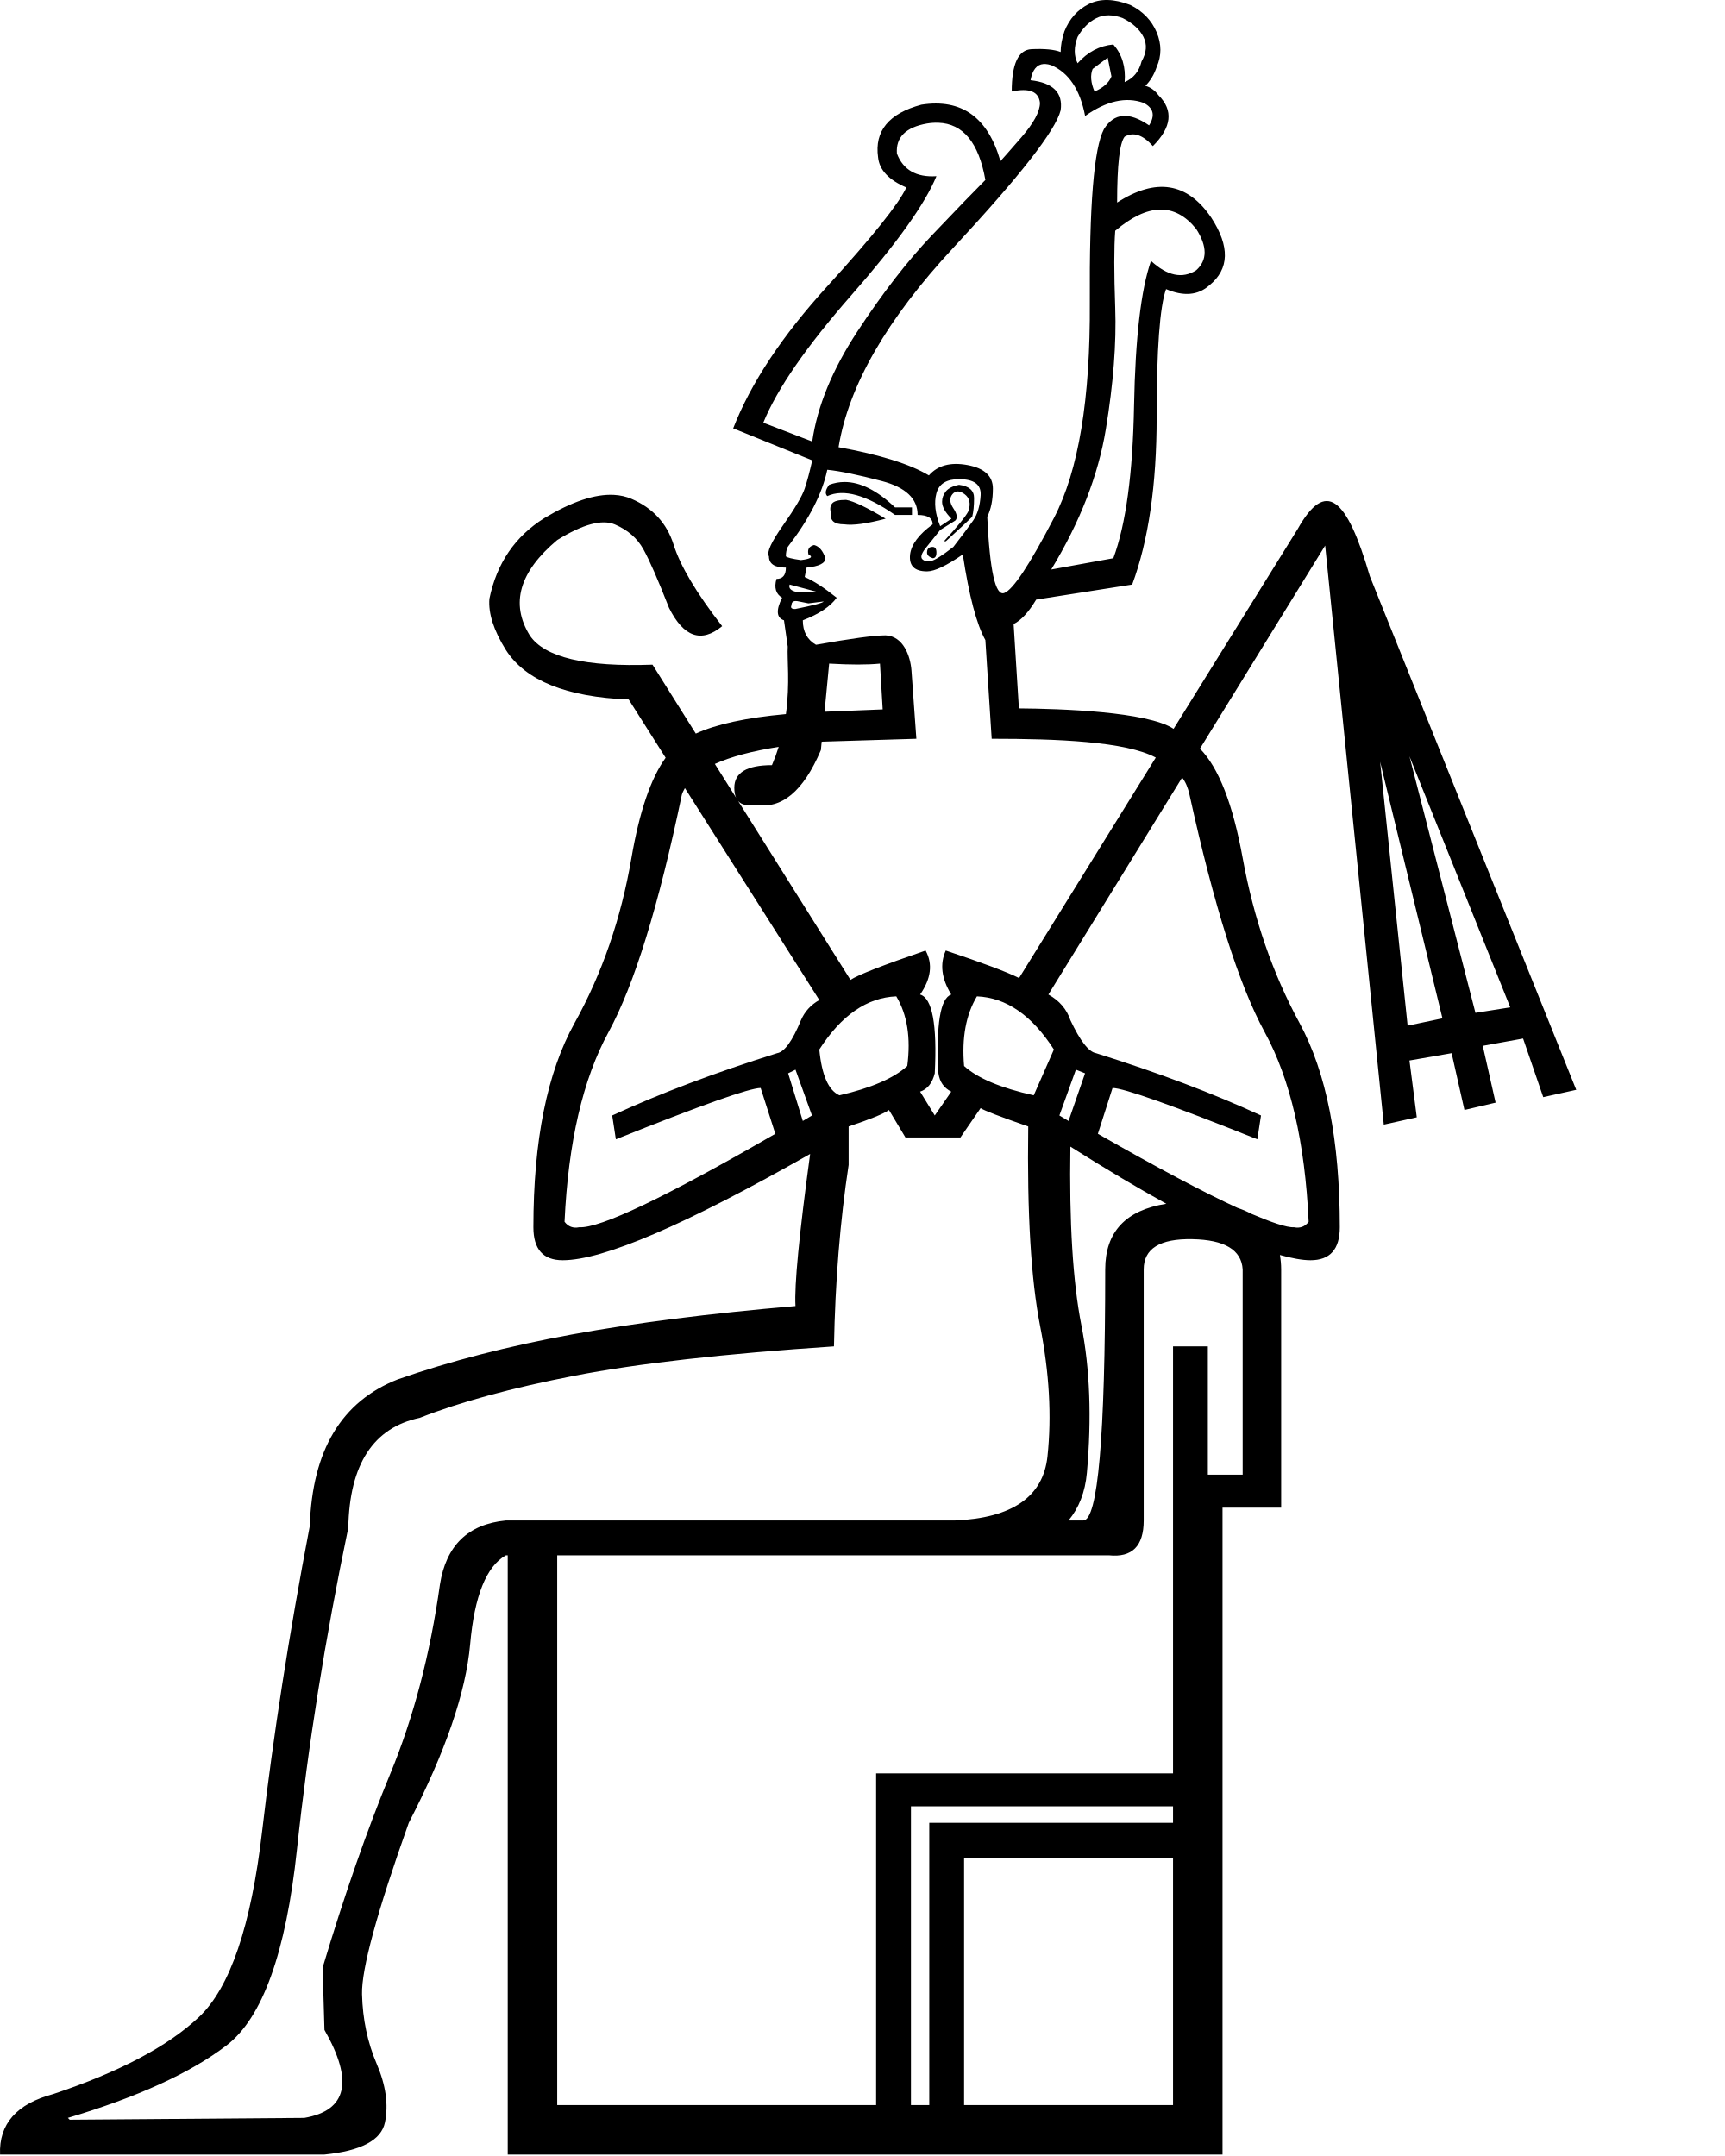
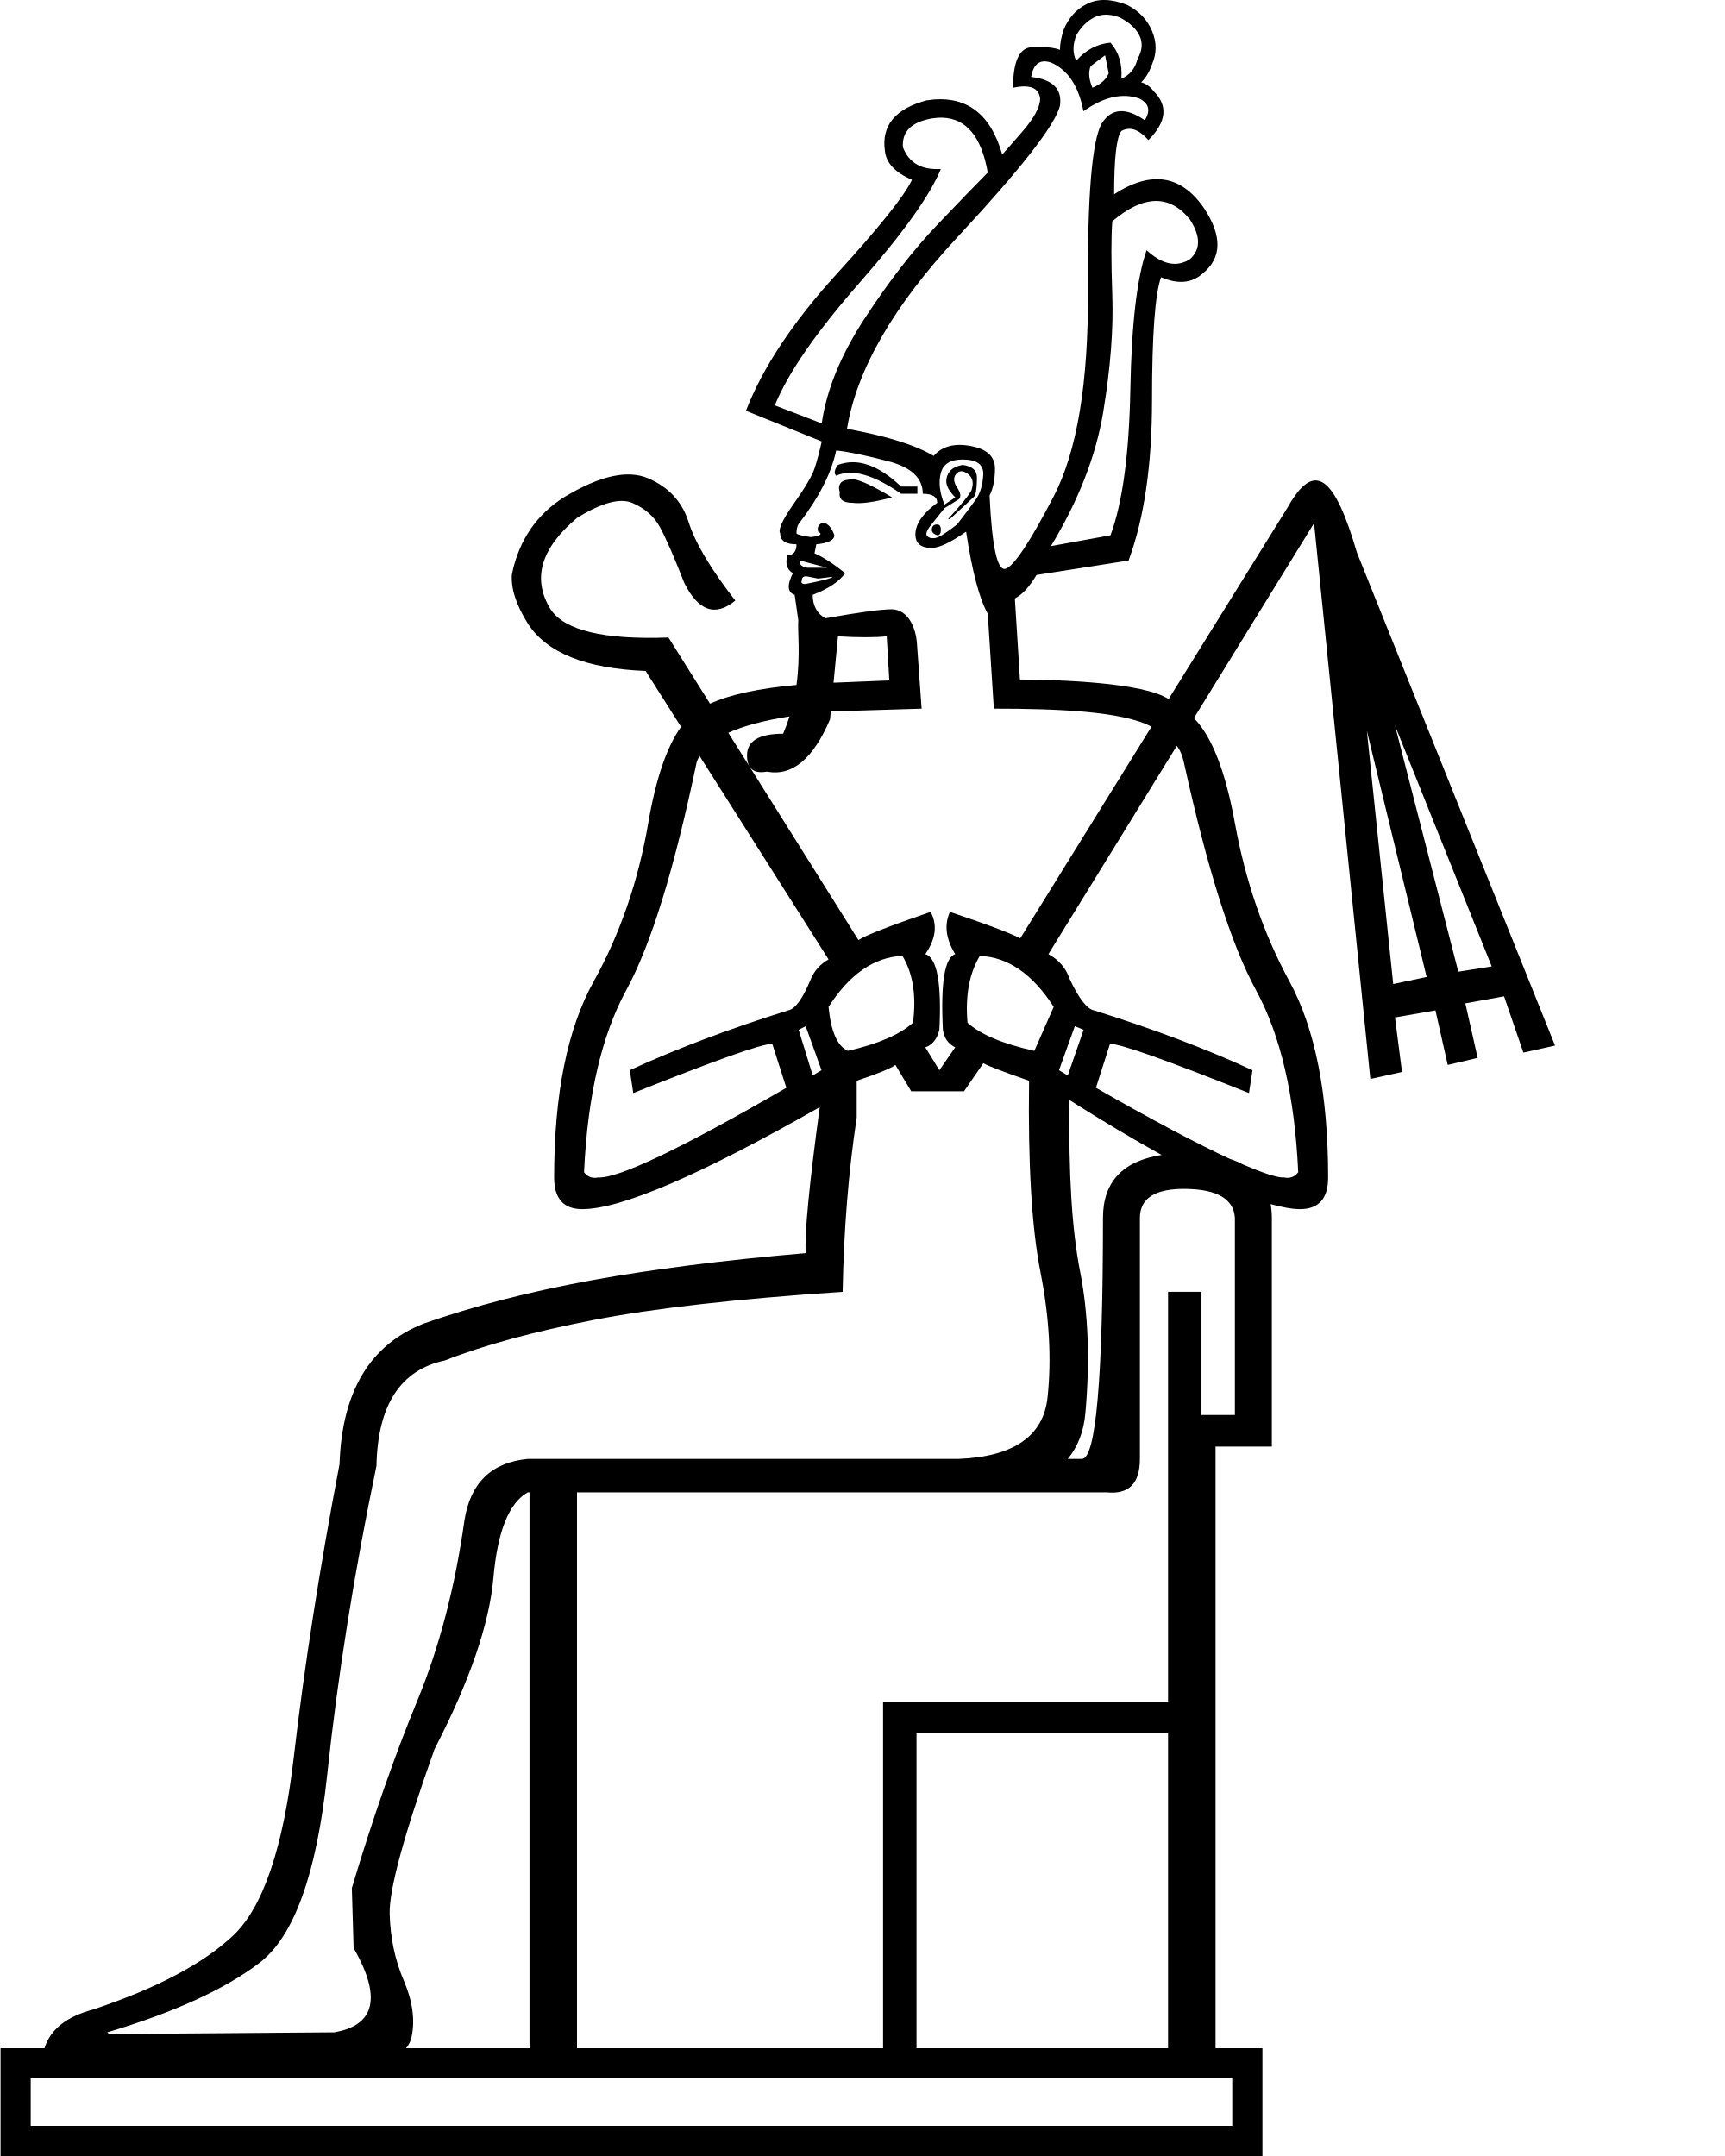
<svg xmlns="http://www.w3.org/2000/svg" width="800" height="1000" version="1.1" id="svg1">
  <defs id="defs1" />
-   <path id="path2275" style="fill:#000000;stroke:none;stroke-width:37.014" d="M 513.723 0.006 C 510.522 -0.067 507.613 0.551 504.994 1.859 C 499.757 4.478 495.975 8.697 493.648 14.516 C 492.483 18.007 491.902 21.206 491.902 24.117 C 488.993 22.964 484.483 22.532 478.373 22.807 C 472.264 23.098 469.209 29.644 469.209 42.445 C 477.355 40.7 481.722 42.446 482.303 47.684 C 482.303 51.757 479.391 57.138 473.572 63.83 C 467.753 70.522 464.553 74.16 463.973 74.74 C 458.154 54.374 445.933 45.644 427.312 48.555 C 412.184 52.628 405.493 60.774 407.238 72.994 C 407.82 78.813 412.184 83.468 420.33 86.959 C 416.839 94.524 404.62 109.799 383.672 132.783 C 362.724 155.767 348.176 177.734 340.029 198.682 L 376.689 213.52 C 375.524 218.756 374.362 223.122 373.197 226.613 C 372.033 230.105 368.688 235.777 363.16 243.633 C 357.634 251.489 355.448 256.29 356.613 258.035 C 356.613 261.527 359.233 263.271 364.471 263.271 C 364.471 266.763 363.016 268.51 360.105 268.51 C 358.94 272.583 359.81 275.491 362.721 277.236 C 359.81 283.055 360.102 286.546 363.594 287.711 L 365.338 299.93 C 364.953 305.312 366.45 316.908 364.488 331.205 C 346.07 332.876 332.184 335.906 322.695 340.256 L 302.621 308.285 C 271.455 309.418 252.472 304.885 245.672 294.686 C 236.605 279.953 240.856 265.219 258.422 250.486 C 270.322 243.12 279.247 240.712 285.197 243.262 C 291.147 245.812 295.538 249.636 298.371 254.736 C 301.204 259.836 305.17 268.902 310.27 281.936 C 317.069 295.535 325.287 298.369 334.92 290.436 C 323.02 275.136 315.511 262.528 312.395 252.611 C 309.278 242.695 302.762 235.611 292.846 231.361 C 290.367 230.299 287.668 229.689 284.746 229.529 C 275.981 229.051 265.222 232.637 252.473 240.287 C 238.873 248.787 230.373 261.253 226.973 277.686 C 226.406 284.485 228.956 292.418 234.623 301.484 C 243.69 315.651 262.673 323.302 291.572 324.436 L 308.707 351.459 C 301.84 360.97 296.542 376.432 292.846 397.959 C 288.029 426.008 279.248 451.507 266.498 474.457 C 253.748 497.407 247.371 528.998 247.371 569.23 C 247.371 579.43 251.904 584.529 260.971 584.529 C 279.67 584.529 317.92 568.096 375.719 535.23 C 370.619 572.63 368.353 596.146 368.92 605.779 C 329.254 609.179 294.687 613.572 265.221 618.955 C 235.755 624.338 208.839 631.278 184.473 639.777 C 158.407 649.977 144.807 672.645 143.674 707.777 C 134.041 758.21 126.674 805.385 121.574 849.301 C 116.474 893.216 106.7 921.973 92.25 935.572 C 77.8 949.172 55.277 961.072 24.678 971.271 C 7.678 975.805 -0.539 985.156 0.027 999.322 L 150.475 999.322 C 167.474 997.622 176.823 992.664 178.523 984.447 C 180.223 976.231 178.949 967.165 174.699 957.248 C 170.449 947.332 168.184 936.564 167.9 924.947 C 167.617 913.331 174.841 886.84 189.574 845.475 C 206.574 812.609 216.064 784.984 218.047 762.602 C 220.03 740.219 225.557 726.477 234.623 721.377 L 235.473 721.377 L 235.473 999.322 L 566.967 999.322 L 566.967 699.277 L 594.166 699.277 L 594.166 588.779 C 594.166 586.399 593.937 584.194 593.586 582.084 C 599.037 583.59 603.894 584.529 607.766 584.529 C 616.832 584.529 621.363 579.43 621.363 569.23 C 621.363 528.998 615.132 497.407 602.666 474.457 C 590.2 451.507 581.414 426.008 576.314 397.959 C 571.754 372.878 565.142 356.015 556.504 347.244 L 614.566 253.037 L 641.764 521.631 L 657.064 518.23 L 653.664 491.883 L 673.215 488.48 L 679.164 514.832 L 693.613 511.432 L 687.664 485.082 L 706.363 481.684 L 715.713 508.881 L 731.014 505.482 L 635.295 267.266 C 624.528 230.433 614.847 222.154 601.814 245.387 L 544.279 338.049 C 532.093 330.029 491.915 328.716 472.539 328.562 L 470.086 289.455 C 473.577 287.709 477.067 283.928 480.559 278.109 L 525.074 271.127 C 532.639 250.761 536.42 224.867 536.42 193.445 C 536.42 162.023 537.874 142.238 540.785 134.092 C 548.932 137.583 555.624 137.003 560.861 132.348 C 570.17 124.783 570.459 114.309 561.73 100.926 C 550.675 84.633 536.129 82.305 518.09 93.943 C 518.09 76.487 519.254 66.303 521.58 63.393 C 525.653 61.065 530.019 62.519 534.674 67.756 C 543.4 59.028 544.274 51.174 537.291 44.191 C 535.545 41.863 533.506 40.407 531.18 39.826 C 533.506 37.499 535.253 34.589 536.418 31.098 C 538.744 25.861 538.744 20.479 536.418 14.951 C 534.09 9.423 530.016 5.206 524.197 2.295 C 520.415 0.842 516.923 0.078 513.723 0.006 z M 514.154 7.096 C 516.191 7.096 518.372 7.533 520.699 8.406 C 525.354 10.734 528.555 13.642 530.301 17.133 C 532.05 20.624 531.756 24.407 529.43 28.48 C 528.266 33.136 525.646 36.336 521.572 38.082 C 522.154 31.1 520.409 25.28 516.336 20.625 C 509.935 21.207 504.407 24.117 499.752 29.354 C 498.006 25.862 498.006 21.788 499.752 17.133 C 502.08 13.06 504.989 10.152 508.48 8.406 C 510.226 7.533 512.118 7.096 514.154 7.096 z M 513.721 26.734 L 515.465 35.463 L 515.463 35.463 C 514.299 38.372 511.682 40.7 507.609 42.445 C 505.868 38.372 505.571 34.881 506.736 31.971 L 513.721 26.734 z M 484.803 29.674 C 485.641 29.715 486.551 29.899 487.533 30.227 C 495.68 33.718 500.918 41.573 503.244 53.793 C 513.136 46.808 522.154 44.773 530.301 47.684 C 534.957 50.011 535.833 53.501 532.922 58.156 C 523.612 51.755 516.63 52.338 511.975 59.902 C 507.319 68.631 505.153 95.398 505.428 140.203 C 505.719 185.009 500.191 218.322 488.844 240.143 C 477.497 261.963 469.788 273.599 465.715 275.055 C 461.641 276.509 459.024 264.726 457.859 239.705 L 457.855 239.705 C 459.601 236.214 460.475 231.85 460.475 226.613 C 460.475 220.795 456.549 217.157 448.693 215.701 C 440.838 214.247 434.872 215.849 430.799 220.504 C 422.07 215.267 408.107 210.901 388.904 207.41 C 393.559 178.898 411.307 148.058 442.146 114.891 C 472.986 81.723 489.57 60.484 491.896 51.174 C 493.06 43.027 488.405 38.374 477.932 37.209 C 478.804 32.409 480.823 29.898 483.986 29.68 L 483.988 29.68 C 484.251 29.662 484.524 29.66 484.803 29.674 z M 435.125 56.93 C 446.644 57.312 453.931 66.158 456.986 83.469 C 451.749 88.706 443.456 97.288 432.109 109.217 C 420.763 121.146 409.27 135.985 397.633 153.732 C 385.995 171.48 379.012 188.498 376.686 204.791 L 353.992 196.062 C 360.393 180.351 374.066 160.568 395.014 136.711 C 415.962 112.854 429.054 94.524 434.291 81.723 C 424.981 82.304 418.874 78.812 415.963 71.248 C 415.381 63.683 420.035 59.029 429.928 57.283 C 431.746 56.992 433.479 56.875 435.125 56.93 z M 537.939 97.215 C 544.195 97.07 549.796 100.052 554.742 106.162 C 559.979 114.308 559.979 120.71 554.742 125.365 C 548.341 129.438 541.359 127.983 533.795 121 C 529.141 134.383 526.52 156.787 525.939 188.209 C 525.357 219.631 522.157 243.198 516.338 258.908 L 487.535 264.145 C 500.918 242.033 509.356 220.358 512.848 199.119 C 516.341 177.881 517.792 159.115 517.211 142.822 C 516.63 126.529 516.63 114.6 517.211 107.035 L 517.211 107.033 C 524.775 100.633 531.684 97.36 537.939 97.215 z M 383.668 217.885 C 389.487 218.467 397.925 220.21 408.98 223.121 C 420.036 226.031 425.564 231.269 425.564 238.834 C 430.221 238.834 432.547 240.285 432.547 243.195 C 426.146 247.85 422.653 252.507 422.072 257.162 C 421.491 262.401 424.109 265.018 429.928 265.018 C 433.419 265.018 438.947 262.399 446.512 257.162 C 449.421 276.364 452.913 289.603 456.986 296.877 L 459.916 342.662 C 490.384 342.662 522.111 343.899 536.016 351.377 L 472.617 453.633 C 466.951 450.8 455.619 446.549 438.619 440.883 C 435.786 447.116 436.635 453.917 441.168 461.283 C 436.068 462.983 434.085 475.166 435.219 497.832 C 435.785 501.799 437.768 504.632 441.168 506.332 L 433.52 517.383 L 426.719 506.332 C 430.119 505.199 432.386 502.365 433.52 497.832 C 434.653 475.166 432.385 462.983 426.719 461.283 C 431.819 453.917 432.669 447.116 429.27 440.883 C 409.437 447.683 397.82 452.218 394.42 454.484 L 342.334 371.531 C 343.904 373.319 346.51 373.884 350.152 373.221 C 362.372 375.548 372.555 367.111 380.701 347.908 L 381.072 344.037 C 381.271 344.02 381.47 344.003 381.67 343.986 L 424.982 342.662 L 422.719 311.09 C 422.222 304.168 418.866 295.037 410.727 294.691 C 405.489 294.691 394.726 296.146 378.434 299.057 C 374.36 296.729 372.322 292.946 372.322 287.709 C 379.887 284.799 385.124 281.308 388.035 277.234 C 382.216 272.579 377.269 269.378 373.195 267.633 L 374.066 263.27 C 379.884 262.687 382.795 261.232 382.795 258.906 C 381.631 255.417 379.885 253.375 377.559 252.795 C 375.217 253.377 374.361 254.834 374.941 257.16 C 377.269 258.325 376.104 259.199 371.449 259.779 C 367.377 259.199 365.047 258.616 364.467 258.035 C 364.467 256.288 364.757 254.835 365.338 253.67 C 375.23 240.868 381.342 228.941 383.668 217.885 z M 444.758 222.246 C 451.74 222.246 455.07 224.72 454.795 229.666 C 454.505 234.612 453.341 238.537 451.305 241.447 C 449.268 244.357 446.214 248.431 442.141 253.668 C 436.903 257.743 433.412 259.94 431.666 260.215 C 429.919 260.509 428.613 260.213 427.738 259.342 C 426.867 258.469 427.301 256.869 429.047 254.543 L 436.031 245.814 L 443.014 241.449 C 444.179 240.285 443.888 238.394 442.143 235.777 C 440.397 233.159 440.252 230.976 441.707 229.23 C 443.162 227.485 445.055 227.485 447.381 229.23 C 449.707 230.976 450.29 233.595 449.125 237.086 C 447.961 239.413 444.18 244.068 437.779 251.051 L 438.654 251.051 C 445.055 245.232 449.127 241.451 450.873 239.705 C 451.473 237.377 451.748 234.466 451.748 230.975 C 451.748 227.485 449.421 225.448 444.766 224.867 C 441.857 225.448 439.821 226.467 438.656 227.922 C 437.491 229.376 436.91 230.977 436.91 232.723 C 436.91 235.05 438.363 237.667 441.273 240.578 L 436.037 244.068 L 436.029 244.066 C 433.703 238.247 433.118 233.157 434.283 228.793 C 435.447 224.428 438.939 222.246 444.758 222.246 z M 391.686 223.557 C 389.249 223.557 386.867 223.994 384.539 224.867 C 382.793 227.193 382.503 228.938 383.668 230.104 C 391.232 226.612 401.707 229.522 415.09 238.832 L 422.945 238.832 L 422.945 235.34 L 415.09 235.34 L 415.088 235.34 C 406.796 227.485 398.995 223.557 391.686 223.557 z M 392.395 231.848 C 388.904 231.848 386.72 232.429 385.85 233.594 C 384.979 234.757 384.832 236.211 385.412 237.957 C 384.83 241.448 386.868 243.195 391.523 243.195 C 395.596 243.78 401.998 242.904 410.727 240.578 L 410.725 240.576 C 401.996 235.339 395.886 232.428 392.395 231.848 z M 432.547 253.67 C 430.797 253.67 429.926 254.541 429.926 256.287 C 429.926 257.448 430.801 258.322 432.547 258.902 C 433.712 258.902 434.291 258.033 434.291 256.287 C 434.291 254.541 433.712 253.67 432.547 253.67 z M 366.211 271.127 L 379.305 274.619 L 369.703 274.619 C 366.792 274.039 365.63 272.873 366.211 271.127 z M 369.049 278.766 C 369.485 278.766 369.995 278.837 370.576 278.982 L 374.939 279.854 L 381.922 278.982 C 381.922 279.563 377.558 280.727 368.83 282.473 C 367.084 282.473 366.503 281.894 367.084 280.729 C 367.084 279.419 367.74 278.766 369.049 278.766 z M 384.541 307.787 C 394.433 308.368 402.288 308.368 408.107 307.787 L 409.365 329.023 L 382.404 330.115 L 384.541 307.787 z M 361.135 346.404 C 360.268 349.191 359.235 352.027 358.008 354.891 C 346.37 354.891 340.551 358.382 340.551 365.365 C 340.551 367.221 340.821 368.758 341.359 369.979 L 331.529 354.324 C 338.861 351.021 348.687 348.37 361.135 346.404 z M 653.664 350.785 L 700.414 467.232 L 684.264 469.783 L 653.664 350.785 z M 640.064 353.334 L 668.963 472.332 L 652.814 475.732 L 640.064 353.334 z M 548.244 360.643 C 549.801 362.649 550.923 365.217 551.666 368.635 C 562.999 420.2 574.616 456.891 586.516 478.707 C 598.415 500.523 605.216 529.849 606.916 566.682 C 605.216 568.948 602.948 569.797 600.115 569.23 C 596.744 569.441 589.439 566.872 580.191 562.93 C 578.283 561.874 576.17 560.976 573.867 560.225 C 558.393 553.082 537.21 541.906 509.166 525.881 L 515.967 504.631 C 521.067 504.631 543.449 512.565 583.115 528.432 L 584.816 517.383 C 562.717 507.183 537.218 497.547 508.318 488.48 C 504.918 487.914 500.951 482.815 496.418 473.182 C 494.718 468.082 491.317 464.117 486.217 461.283 L 548.244 360.643 z M 317.641 365.541 L 379.971 463.832 C 376.004 466.099 373.169 469.215 371.469 473.182 C 367.502 482.815 363.82 487.914 360.42 488.48 C 331.521 497.547 306.021 507.183 283.922 517.383 L 285.621 528.432 C 325.287 512.565 347.672 504.631 352.771 504.631 L 359.57 525.881 C 308.571 555.347 278.256 569.797 268.623 569.23 C 265.79 569.797 263.522 568.948 261.822 566.682 C 263.522 529.849 270.323 500.523 282.223 478.707 C 294.122 456.891 305.454 420.2 316.221 368.635 C 316.503 367.554 317.105 366.556 317.641 365.541 z M 415.67 462.133 C 420.77 470.633 422.468 481.399 420.768 494.432 C 414.534 500.098 404.051 504.631 389.318 508.031 C 384.218 505.765 381.104 498.681 379.971 486.781 C 390.17 470.915 402.07 462.699 415.67 462.133 z M 453.068 462.133 C 466.668 462.699 478.568 470.915 488.768 486.781 L 479.416 508.031 C 464.116 504.631 453.352 500.098 447.119 494.432 C 445.986 481.399 447.968 470.633 453.068 462.133 z M 368.92 496.131 L 376.57 517.383 L 372.32 519.932 L 365.52 497.832 L 368.92 496.131 z M 498.967 496.131 L 503.217 497.832 L 495.566 519.932 L 491.316 517.383 L 498.967 496.131 z M 454.768 513.98 C 456.467 515.114 463.835 517.948 476.867 522.48 C 476.301 562.713 478.143 593.596 482.393 615.129 C 486.643 636.662 487.776 656.779 485.793 675.479 C 483.81 694.178 469.502 704.093 442.869 705.227 L 234.623 705.227 C 217.057 706.927 206.857 716.844 204.023 734.977 C 199.49 767.276 191.841 796.457 181.074 822.523 C 170.308 848.59 159.825 878.624 149.625 912.623 L 150.475 941.523 C 164.074 965.323 160.956 978.922 141.123 982.322 L 32.328 983.172 L 31.477 982.322 C 63.776 972.689 88.284 961.496 105 948.746 C 121.716 935.996 132.625 905.683 137.725 857.801 C 142.825 809.918 150.757 760.193 161.523 708.627 C 162.09 679.161 173.141 662.16 194.674 657.627 C 213.373 650.26 237.315 643.745 266.498 638.078 C 295.681 632.412 335.771 627.878 386.77 624.479 C 387.336 594.446 389.602 566.396 393.568 540.33 L 393.568 522.48 C 403.768 519.081 410.003 516.532 412.27 514.832 L 419.92 527.58 L 445.42 527.58 L 454.768 513.98 z M 496.418 531.83 C 512.945 542.286 527.638 550.992 540.902 558.336 C 522.108 561.277 512.568 571.351 512.568 588.779 C 512.568 666.411 509.167 705.227 502.367 705.227 L 495.557 705.227 C 500.357 699.41 503.27 692.103 504.068 683.127 C 506.335 657.627 505.484 634.821 501.518 614.705 C 497.551 594.589 495.851 566.963 496.418 531.83 z M 552.941 574.754 C 567.958 575.037 575.748 579.713 576.314 588.779 L 576.314 683.979 L 560.166 683.979 L 560.166 624.479 L 544.018 624.479 L 544.018 822.523 L 406.32 822.523 L 406.32 976.371 L 258.422 976.371 L 258.422 721.377 L 448.818 721.377 L 514.268 721.377 C 525.034 722.51 530.416 717.126 530.416 705.227 L 530.416 588.779 C 530.416 579.146 537.925 574.471 552.941 574.754 z M 422.469 837.826 L 544.018 837.826 L 544.018 845.475 L 430.969 845.475 L 430.969 976.371 L 422.469 976.371 L 422.469 837.826 z M 447.119 861.625 L 544.018 861.625 L 544.018 976.371 L 447.119 976.371 L 447.119 861.625 z " />
+   <path id="path2275" style="fill:#000000;stroke:none;stroke-width:37.014" d="M 512.508 0.006 C 509.439 -0.064 506.65 0.529 504.139 1.783 C 499.116 4.294 495.488 8.34 493.258 13.92 C 492.141 17.268 491.584 20.336 491.584 23.127 C 488.794 22.021 484.468 21.608 478.609 21.871 C 472.751 22.15 469.82 28.428 469.82 40.703 C 477.632 39.029 481.82 40.702 482.377 45.725 C 482.377 49.63 479.586 54.792 474.006 61.209 C 468.425 67.626 465.358 71.115 464.801 71.672 C 459.221 52.142 447.503 43.769 429.646 46.561 C 415.139 50.466 408.721 58.28 410.395 69.998 C 410.952 75.578 415.137 80.041 422.949 83.389 C 419.601 90.643 407.883 105.291 387.795 127.332 C 367.707 149.373 353.757 170.437 345.945 190.525 L 381.1 204.754 C 379.982 209.776 378.869 213.961 377.752 217.309 C 376.636 220.656 373.428 226.098 368.127 233.631 C 362.827 241.164 360.73 245.767 361.848 247.441 C 361.848 250.79 364.361 252.463 369.383 252.463 C 369.383 255.811 367.988 257.484 365.197 257.484 C 364.08 261.39 364.914 264.18 367.705 265.854 C 364.914 271.434 365.193 274.781 368.541 275.898 L 370.215 287.617 C 369.845 292.79 371.286 303.944 369.387 317.695 C 351.715 319.299 338.392 322.205 329.287 326.379 L 310.02 295.695 C 280.107 296.783 261.888 292.432 255.361 282.643 C 246.659 268.502 250.738 254.361 267.598 240.221 C 279.019 233.15 287.586 230.838 293.297 233.285 C 299.008 235.733 303.222 239.404 305.941 244.299 C 308.661 249.194 312.467 257.895 317.361 270.404 C 323.888 283.457 331.774 286.177 341.02 278.562 C 329.598 263.878 322.392 251.777 319.4 242.26 C 316.409 232.742 310.154 225.942 300.637 221.863 C 298.257 220.844 295.668 220.258 292.863 220.105 C 284.45 219.647 274.126 223.089 261.889 230.432 C 248.836 238.59 240.677 250.554 237.414 266.326 C 236.87 272.853 239.317 280.466 244.756 289.168 C 253.458 302.765 271.679 310.108 299.416 311.195 L 315.861 337.133 C 309.27 346.262 304.185 361.1 300.637 381.762 C 296.014 408.683 287.587 433.159 275.35 455.186 C 263.113 477.212 256.992 507.532 256.992 546.146 C 256.992 555.936 261.343 560.83 270.045 560.83 C 287.993 560.83 324.703 545.058 380.178 513.514 C 375.283 549.409 373.108 571.981 373.652 581.227 C 335.582 584.49 302.404 588.706 274.123 593.873 C 245.842 599.04 220.009 605.699 196.623 613.857 C 171.605 623.647 158.553 645.403 157.465 679.123 C 148.219 727.527 141.149 772.805 136.254 814.955 C 131.359 857.105 121.976 884.705 108.107 897.758 C 94.239 910.811 72.623 922.232 43.254 932.021 C 30.831 935.334 23.294 941.327 20.645 950 L 0.252 950 L 0.252 1000 L 585.477 1000 L 585.477 950 L 563.736 950 L 563.736 670.965 L 589.842 670.965 L 589.842 564.91 C 589.842 562.626 589.622 560.51 589.285 558.484 C 594.517 559.93 599.178 560.83 602.895 560.83 C 611.596 560.83 615.945 555.936 615.945 546.146 C 615.945 507.532 609.965 477.212 598 455.186 C 586.035 433.159 577.602 408.683 572.707 381.762 C 568.33 357.69 561.984 341.506 553.693 333.088 L 609.422 242.668 L 635.525 500.461 L 650.211 497.197 L 646.947 471.91 L 665.711 468.645 L 671.422 493.936 L 685.289 490.672 L 679.58 465.383 L 697.527 462.121 L 706.5 488.225 L 721.186 484.963 L 629.316 256.324 C 618.983 220.973 609.691 213.028 597.182 235.326 L 541.961 324.262 C 530.247 316.553 491.584 315.303 473.02 315.158 L 470.662 277.572 C 474.01 275.898 477.357 272.272 480.705 266.691 L 523.393 259.996 C 530.647 240.466 534.273 215.636 534.273 185.504 C 534.273 155.372 535.668 136.398 538.459 128.586 C 546.271 131.934 552.689 131.378 557.711 126.914 C 566.637 119.66 566.915 109.615 558.545 96.781 C 547.943 81.157 533.994 78.926 516.695 90.086 C 516.695 73.346 517.812 63.58 520.043 60.789 C 523.949 58.557 528.134 59.953 532.598 64.975 C 540.966 56.605 541.803 49.073 535.107 42.377 C 533.433 40.144 531.479 38.748 529.248 38.191 C 531.479 35.96 533.152 33.17 534.27 29.822 C 536.5 24.8 536.5 19.637 534.27 14.336 C 532.037 9.035 528.133 4.992 522.553 2.201 C 518.926 0.807 515.577 0.075 512.508 0.006 z M 512.92 6.805 C 514.873 6.805 516.965 7.224 519.197 8.061 C 523.661 10.292 526.73 13.082 528.404 16.43 C 530.082 19.778 529.801 23.404 527.57 27.311 L 527.568 27.311 C 526.452 31.775 523.941 34.844 520.035 36.518 C 520.593 29.822 518.92 24.241 515.014 19.777 C 508.876 20.336 503.575 23.127 499.111 28.148 C 497.437 24.801 497.437 20.894 499.111 16.43 C 501.344 12.524 504.133 9.735 507.48 8.061 C 509.154 7.224 510.967 6.805 512.92 6.805 z M 512.504 25.637 L 514.178 34.006 C 513.062 36.796 510.55 39.029 506.645 40.703 C 504.974 36.797 504.691 33.449 505.809 30.658 L 512.504 25.637 z M 484.773 28.455 C 485.578 28.494 486.451 28.672 487.393 28.986 C 495.205 32.334 500.228 39.866 502.459 51.584 C 511.945 44.886 520.592 42.933 528.404 45.725 C 532.869 47.956 533.709 51.306 530.918 55.77 C 521.99 49.632 515.294 50.19 510.83 57.443 C 506.366 65.814 504.289 91.48 504.553 134.445 C 504.832 177.411 499.531 209.358 488.65 230.283 C 477.77 251.208 470.377 262.366 466.471 263.762 C 462.564 265.157 460.055 253.857 458.938 229.863 L 458.934 229.863 C 460.608 226.515 461.445 222.33 461.445 217.309 C 461.445 211.729 457.679 208.241 450.146 206.846 C 442.613 205.451 436.894 206.987 432.988 211.451 C 424.618 206.429 411.226 202.242 392.812 198.895 C 397.277 171.553 414.295 141.98 443.869 110.174 C 473.443 78.368 489.347 58 491.578 49.072 C 492.694 41.26 488.229 36.799 478.186 35.682 C 479.022 31.077 480.958 28.672 483.992 28.463 C 484.245 28.445 484.505 28.442 484.773 28.455 z M 437.137 54.592 C 448.183 54.958 455.17 63.441 458.1 80.041 C 453.077 85.063 445.127 93.293 434.246 104.732 C 423.365 116.171 412.345 130.401 401.186 147.42 C 390.026 164.439 383.326 180.759 381.096 196.383 L 359.334 188.014 C 365.472 172.948 378.586 153.976 398.674 131.098 C 418.762 108.22 431.316 90.643 436.338 78.367 C 427.41 78.925 421.551 75.578 418.76 68.324 C 418.202 61.07 422.666 56.606 432.152 54.932 C 433.896 54.653 435.559 54.539 437.137 54.592 z M 535.73 93.225 C 541.729 93.085 547.101 95.944 551.844 101.803 C 556.866 109.615 556.866 115.755 551.844 120.219 C 545.706 124.125 539.01 122.729 531.756 116.033 C 527.293 128.867 524.779 150.348 524.223 180.48 C 523.664 210.612 520.596 233.212 515.016 248.277 L 487.395 253.301 C 500.228 232.097 508.32 211.31 511.668 190.943 C 515.018 170.577 516.408 152.581 515.852 136.957 C 515.295 121.333 515.295 109.895 515.852 102.641 L 515.852 102.639 C 523.105 96.502 529.732 93.364 535.73 93.225 z M 387.793 208.939 C 393.373 209.497 401.462 211.17 412.064 213.961 C 422.666 216.751 427.969 221.773 427.969 229.027 C 432.434 229.027 434.664 230.42 434.664 233.211 C 428.526 237.675 425.176 242.14 424.619 246.604 C 424.061 251.628 426.572 254.137 432.152 254.137 C 435.5 254.137 440.801 251.626 448.055 246.604 C 450.845 265.017 454.193 277.713 458.1 284.688 L 460.91 328.594 L 461.006 328.578 L 460.99 328.689 C 490.233 328.689 520.684 329.877 534.029 337.055 L 473.18 435.197 C 467.741 432.478 456.865 428.4 440.549 422.961 C 437.829 428.944 438.645 435.471 442.996 442.541 C 438.101 444.173 436.197 455.864 437.285 477.619 C 437.829 481.426 439.733 484.146 442.996 485.777 L 435.654 496.385 L 429.127 485.777 C 432.39 484.69 434.567 481.97 435.654 477.619 C 436.742 455.864 434.566 444.173 429.127 442.541 C 434.022 435.471 434.839 428.944 431.576 422.961 C 412.541 429.487 401.39 433.84 398.127 436.016 L 337.766 339.883 C 344.796 336.715 354.219 334.172 366.152 332.287 C 365.328 334.926 364.347 337.61 363.186 340.32 C 352.026 340.32 346.445 343.669 346.445 350.365 C 346.445 356.502 349.514 359.014 355.652 357.896 C 367.37 360.128 377.135 352.039 384.947 333.625 L 385.293 330.012 C 385.491 329.995 385.691 329.978 385.891 329.961 L 427.461 328.689 L 427.406 328.533 L 425.238 298.318 C 424.762 291.681 421.546 282.925 413.74 282.594 C 408.718 282.594 398.395 283.986 382.771 286.777 C 378.865 284.546 376.912 280.918 376.912 275.896 C 384.166 273.106 389.189 269.76 391.98 265.854 C 386.4 261.39 381.656 258.32 377.75 256.646 L 378.586 252.461 C 384.165 251.902 386.955 250.506 386.955 248.275 C 385.839 244.929 384.164 242.973 381.934 242.416 C 379.688 242.975 378.867 244.371 379.424 246.602 C 381.656 247.719 380.54 248.557 376.076 249.113 C 372.172 248.557 369.938 247.998 369.381 247.441 C 369.381 245.766 369.658 244.373 370.215 243.256 C 379.701 230.98 385.562 219.541 387.793 208.939 z M 446.373 213.121 L 446.375 213.121 C 453.07 213.121 456.263 215.493 456 220.236 C 455.722 224.979 454.605 228.744 452.652 231.535 C 450.7 234.325 447.769 238.23 443.863 243.252 C 438.841 247.16 435.494 249.268 433.82 249.531 C 432.145 249.813 430.892 249.53 430.053 248.695 C 429.218 247.858 429.635 246.323 431.309 244.092 L 438.006 235.723 L 444.701 231.537 C 445.818 230.421 445.539 228.607 443.865 226.098 C 442.191 223.587 442.054 221.492 443.449 219.818 C 444.844 218.144 446.658 218.144 448.889 219.818 C 451.119 221.492 451.68 224.004 450.562 227.352 C 449.447 229.583 445.82 234.048 439.682 240.744 L 440.521 240.744 C 446.659 235.164 450.564 231.537 452.238 229.863 C 452.814 227.631 453.078 224.84 453.078 221.492 C 453.078 218.146 450.847 216.192 446.383 215.635 C 443.593 216.192 441.641 217.169 440.523 218.564 C 439.406 219.959 438.85 221.494 438.85 223.168 C 438.85 225.4 440.242 227.91 443.033 230.701 L 438.012 234.049 L 438.004 234.047 C 435.773 228.467 435.211 223.583 436.328 219.398 C 437.444 215.212 440.793 213.121 446.373 213.121 z M 395.48 214.379 C 393.144 214.379 390.859 214.798 388.627 215.635 C 386.953 217.865 386.676 219.539 387.793 220.656 C 395.047 217.308 405.09 220.099 417.924 229.027 L 425.457 229.027 L 425.457 225.678 L 417.924 225.678 L 417.922 225.678 C 409.97 218.145 402.49 214.379 395.48 214.379 z M 396.162 222.328 C 392.815 222.328 390.72 222.887 389.885 224.004 C 389.05 225.12 388.908 226.514 389.465 228.188 C 388.907 231.535 390.86 233.211 395.324 233.211 C 399.23 233.771 405.37 232.932 413.74 230.701 L 413.738 230.699 C 405.368 225.677 399.51 222.885 396.162 222.328 z M 434.664 243.256 C 432.986 243.256 432.152 244.092 432.152 245.766 C 432.152 246.879 432.99 247.717 434.664 248.273 C 435.781 248.273 436.338 247.44 436.338 245.766 C 436.338 244.092 435.781 243.256 434.664 243.256 z M 371.053 259.996 L 383.607 263.344 L 374.4 263.344 C 371.609 262.787 370.496 261.67 371.053 259.996 z M 373.773 267.32 C 374.192 267.32 374.681 267.39 375.238 267.529 L 379.422 268.363 L 386.117 267.529 C 386.117 268.086 381.932 269.203 373.562 270.877 C 371.889 270.877 371.334 270.32 371.891 269.203 C 371.891 267.948 372.518 267.32 373.773 267.32 z M 388.629 295.15 C 398.115 295.707 405.648 295.707 411.229 295.15 L 412.439 315.6 L 386.572 316.648 L 388.629 295.15 z M 646.947 336.486 L 691.816 448.25 L 676.316 450.699 L 646.947 336.486 z M 633.895 338.932 L 661.631 453.145 L 646.131 456.408 L 633.895 338.932 z M 545.766 345.947 C 547.26 347.873 548.338 350.337 549.051 353.617 C 559.928 403.109 571.077 438.325 582.498 459.264 C 593.919 480.203 600.447 508.35 602.078 543.701 C 600.446 545.877 598.27 546.69 595.551 546.146 C 592.315 546.349 585.304 543.883 576.428 540.1 C 574.596 539.087 572.57 538.225 570.359 537.504 C 555.508 530.649 535.176 519.922 508.26 504.541 L 514.787 484.145 C 519.682 484.145 541.164 491.76 579.234 506.988 L 580.867 496.385 C 559.656 486.595 535.183 477.346 507.445 468.645 C 504.182 468.101 500.374 463.207 496.023 453.961 C 494.392 449.066 491.127 445.26 486.232 442.541 L 545.766 345.947 z M 324.436 350.648 L 384.26 444.986 C 380.453 447.162 377.731 450.154 376.1 453.961 C 372.293 463.207 368.757 468.101 365.494 468.645 C 337.757 477.346 313.283 486.595 292.072 496.385 L 293.703 506.988 C 331.774 491.76 353.259 484.145 358.154 484.145 L 364.68 504.541 C 315.731 532.822 286.634 546.69 277.389 546.146 C 274.669 546.69 272.493 545.877 270.861 543.701 C 272.493 508.35 279.02 480.203 290.441 459.264 C 301.863 438.325 312.739 403.109 323.072 353.617 C 323.343 352.58 323.922 351.622 324.436 350.648 z M 418.523 443.355 C 423.418 451.514 425.048 461.847 423.416 474.355 C 417.433 479.794 407.371 484.145 393.23 487.408 C 388.336 485.233 385.347 478.435 384.26 467.014 C 394.049 451.785 405.471 443.899 418.523 443.355 z M 454.418 443.355 C 467.471 443.899 478.892 451.785 488.682 467.014 L 479.705 487.408 C 465.021 484.145 454.69 479.794 448.707 474.355 C 447.619 461.847 449.523 451.514 454.418 443.355 z M 373.652 475.986 L 380.996 496.385 L 376.916 498.83 L 370.389 477.619 L 373.652 475.986 z M 498.471 475.986 L 502.549 477.619 L 495.207 498.83 L 491.127 496.385 L 498.471 475.986 z M 456.049 493.119 C 457.68 494.207 464.752 496.927 477.26 501.277 C 476.716 539.892 478.483 569.532 482.562 590.199 C 486.642 610.866 487.73 630.175 485.826 648.123 C 483.923 666.071 470.191 675.586 444.629 676.674 L 244.756 676.674 C 227.896 678.305 218.106 687.825 215.387 705.229 C 211.036 736.229 203.695 764.236 193.361 789.254 C 183.028 814.272 172.965 843.098 163.176 875.73 L 163.992 903.469 C 177.045 926.311 174.051 939.364 155.016 942.627 L 50.596 943.443 L 49.779 942.627 C 80.78 933.381 104.302 922.639 120.346 910.402 C 136.39 898.165 146.859 869.07 151.754 823.113 C 156.649 777.156 164.262 729.43 174.596 679.938 C 175.14 651.656 185.747 635.339 206.414 630.988 C 224.362 623.918 247.34 617.665 275.35 612.227 C 303.359 606.788 341.837 602.437 390.785 599.174 C 391.329 570.349 393.503 543.426 397.311 518.408 L 397.311 501.277 C 407.1 498.014 413.084 495.567 415.26 493.936 L 422.602 506.172 L 447.076 506.172 L 456.049 493.119 z M 496.023 510.25 C 511.886 520.285 525.987 528.643 538.719 535.691 C 520.681 538.514 511.525 548.183 511.525 564.91 C 511.525 639.42 508.261 676.674 501.734 676.674 L 495.197 676.674 C 499.804 671.091 502.601 664.078 503.367 655.463 C 505.543 630.989 504.725 609.1 500.918 589.793 C 497.111 570.486 495.479 543.97 496.023 510.25 z M 550.273 551.449 C 564.686 551.721 572.163 556.208 572.707 564.91 L 572.707 656.281 L 557.209 656.281 L 557.209 599.174 L 541.709 599.174 L 541.709 789.254 L 409.549 789.254 L 409.549 950 L 267.598 950 L 267.598 692.176 L 450.338 692.176 L 513.156 692.176 C 523.49 693.264 528.654 688.095 528.654 676.674 L 528.654 564.91 C 528.654 555.664 535.861 551.177 550.273 551.449 z M 244.756 692.176 L 245.572 692.176 L 245.572 950 L 188.309 950 C 189.636 948.418 190.504 946.641 190.912 944.668 C 192.544 936.782 191.321 928.08 187.242 918.562 C 183.163 909.045 180.989 898.71 180.717 887.561 C 180.445 876.411 187.379 850.986 201.52 811.283 C 217.836 779.739 226.942 753.225 228.846 731.742 C 230.749 710.259 236.054 697.071 244.756 692.176 z M 425.049 803.941 L 541.709 803.941 L 541.709 950 L 425.049 950 L 425.049 803.941 z M 14.252 964 L 571.477 964 L 571.477 986 L 14.252 986 L 14.252 964 z " />
</svg>
